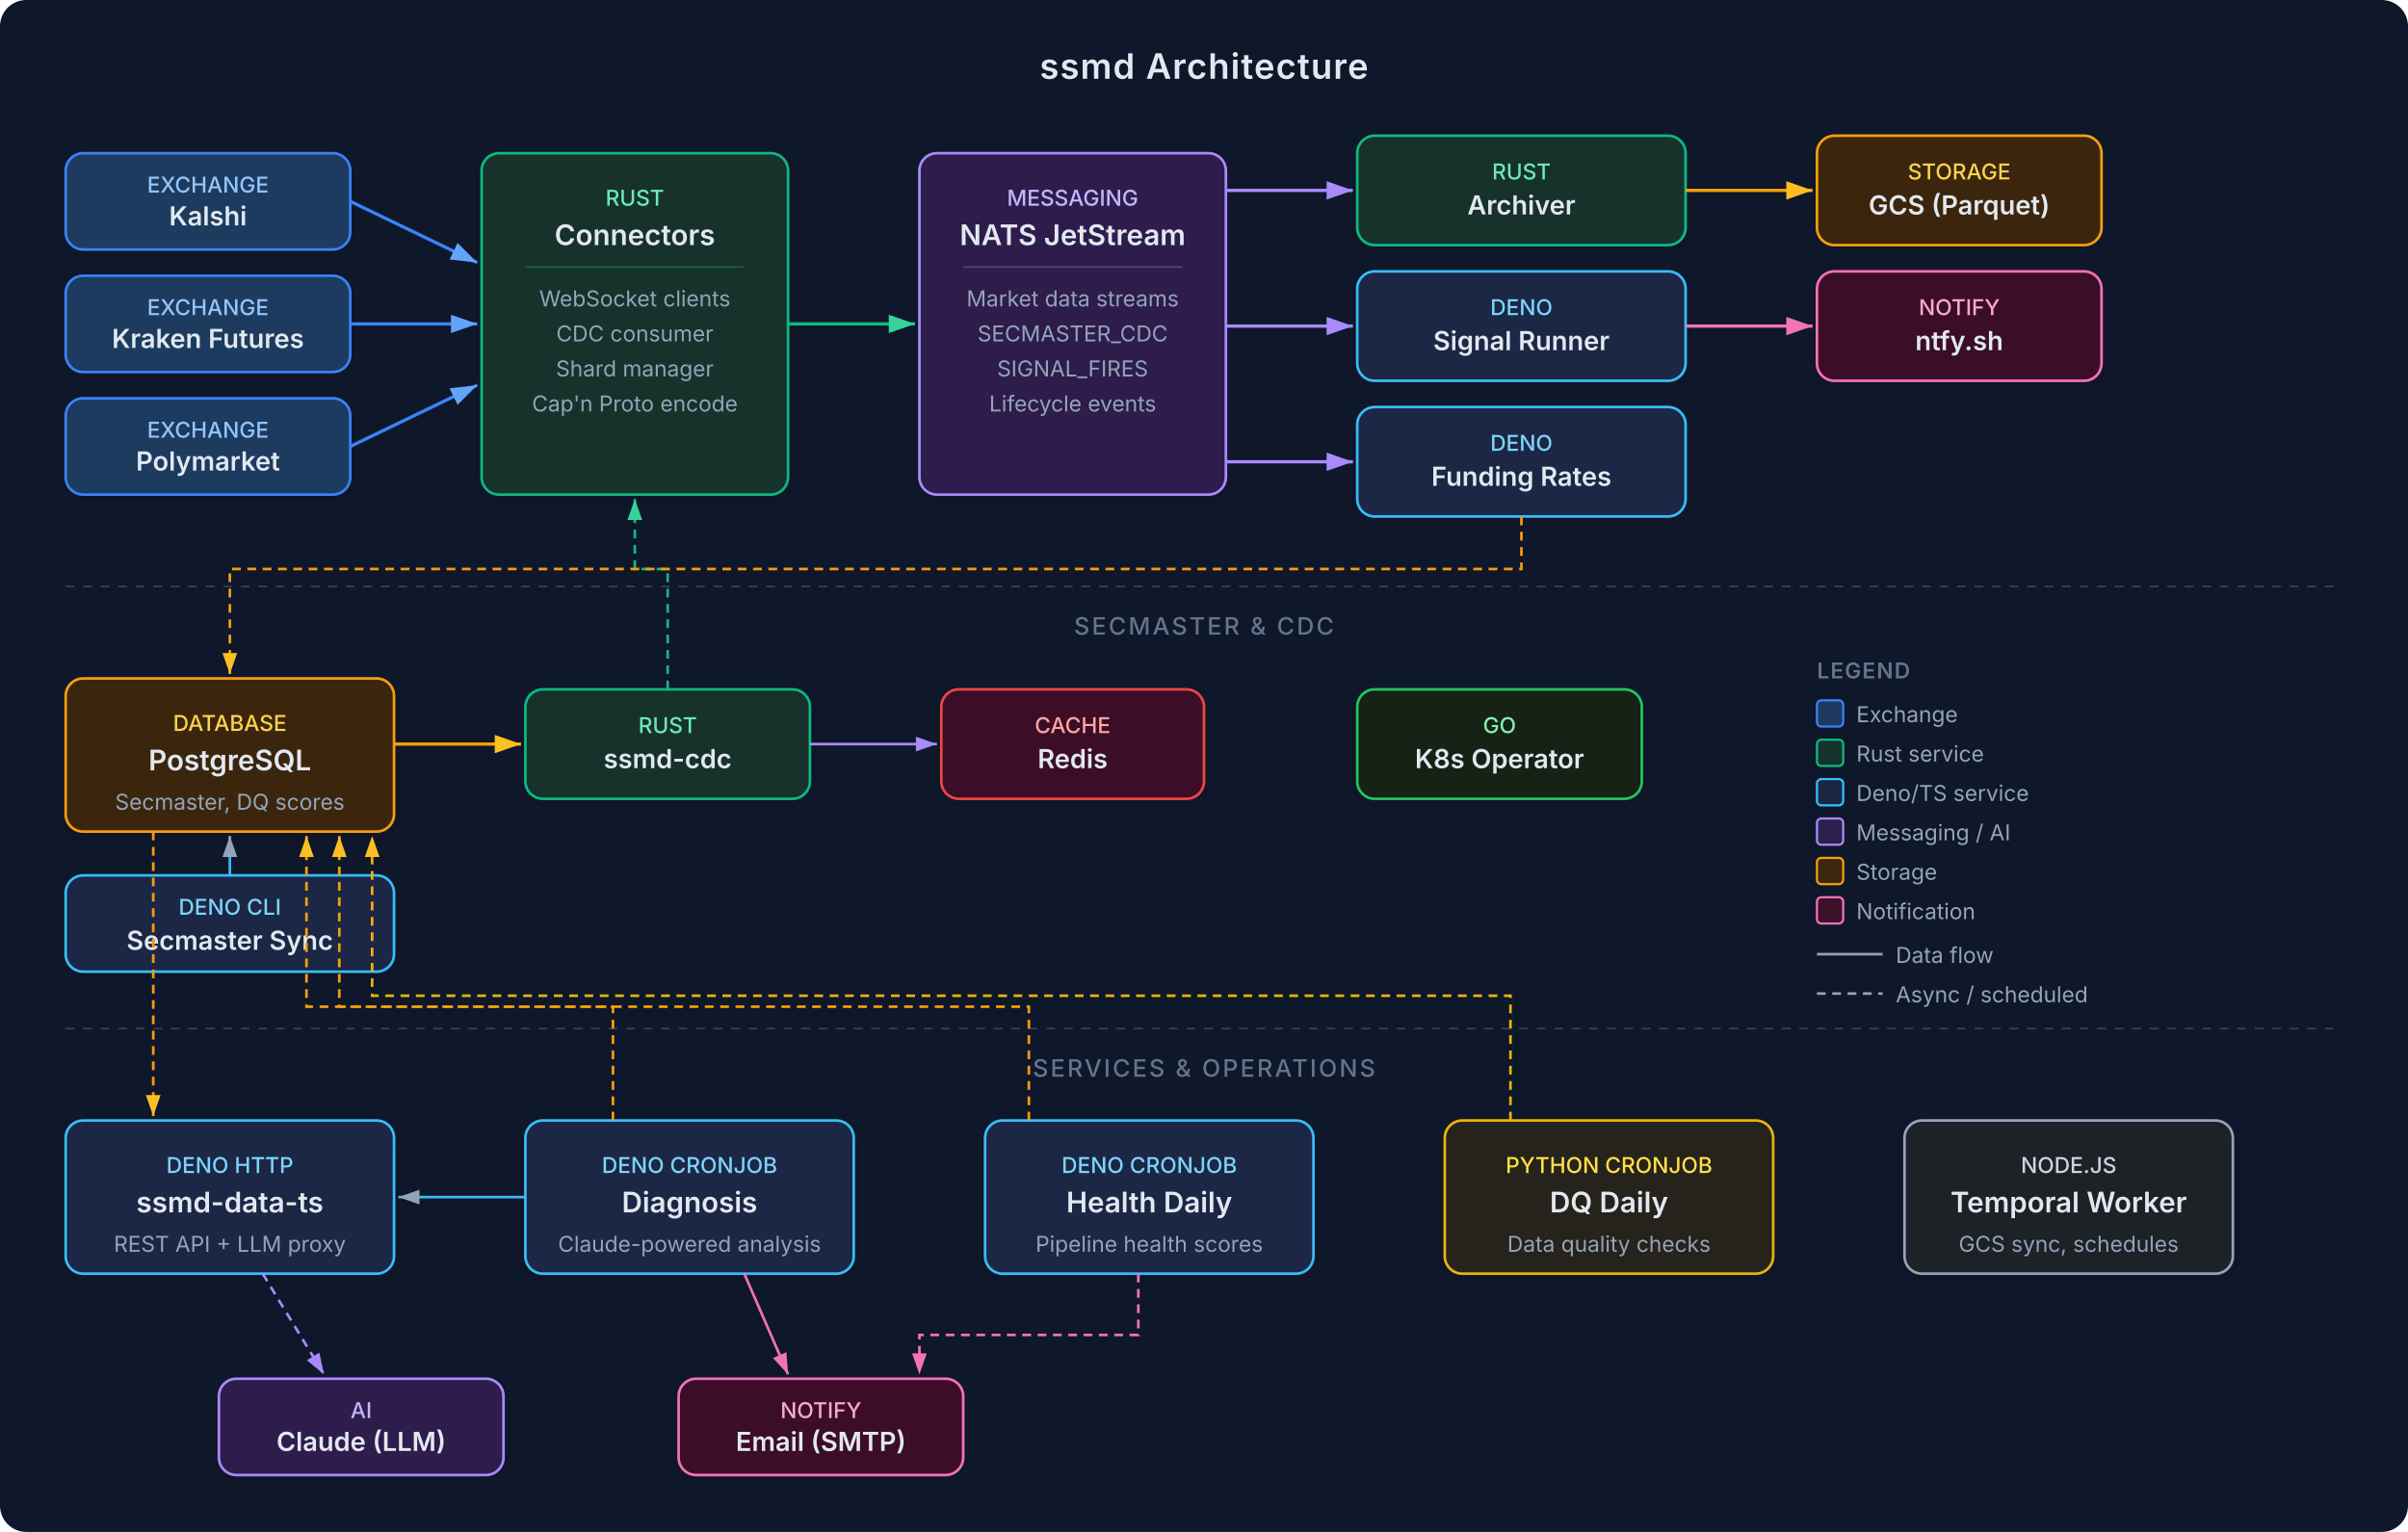
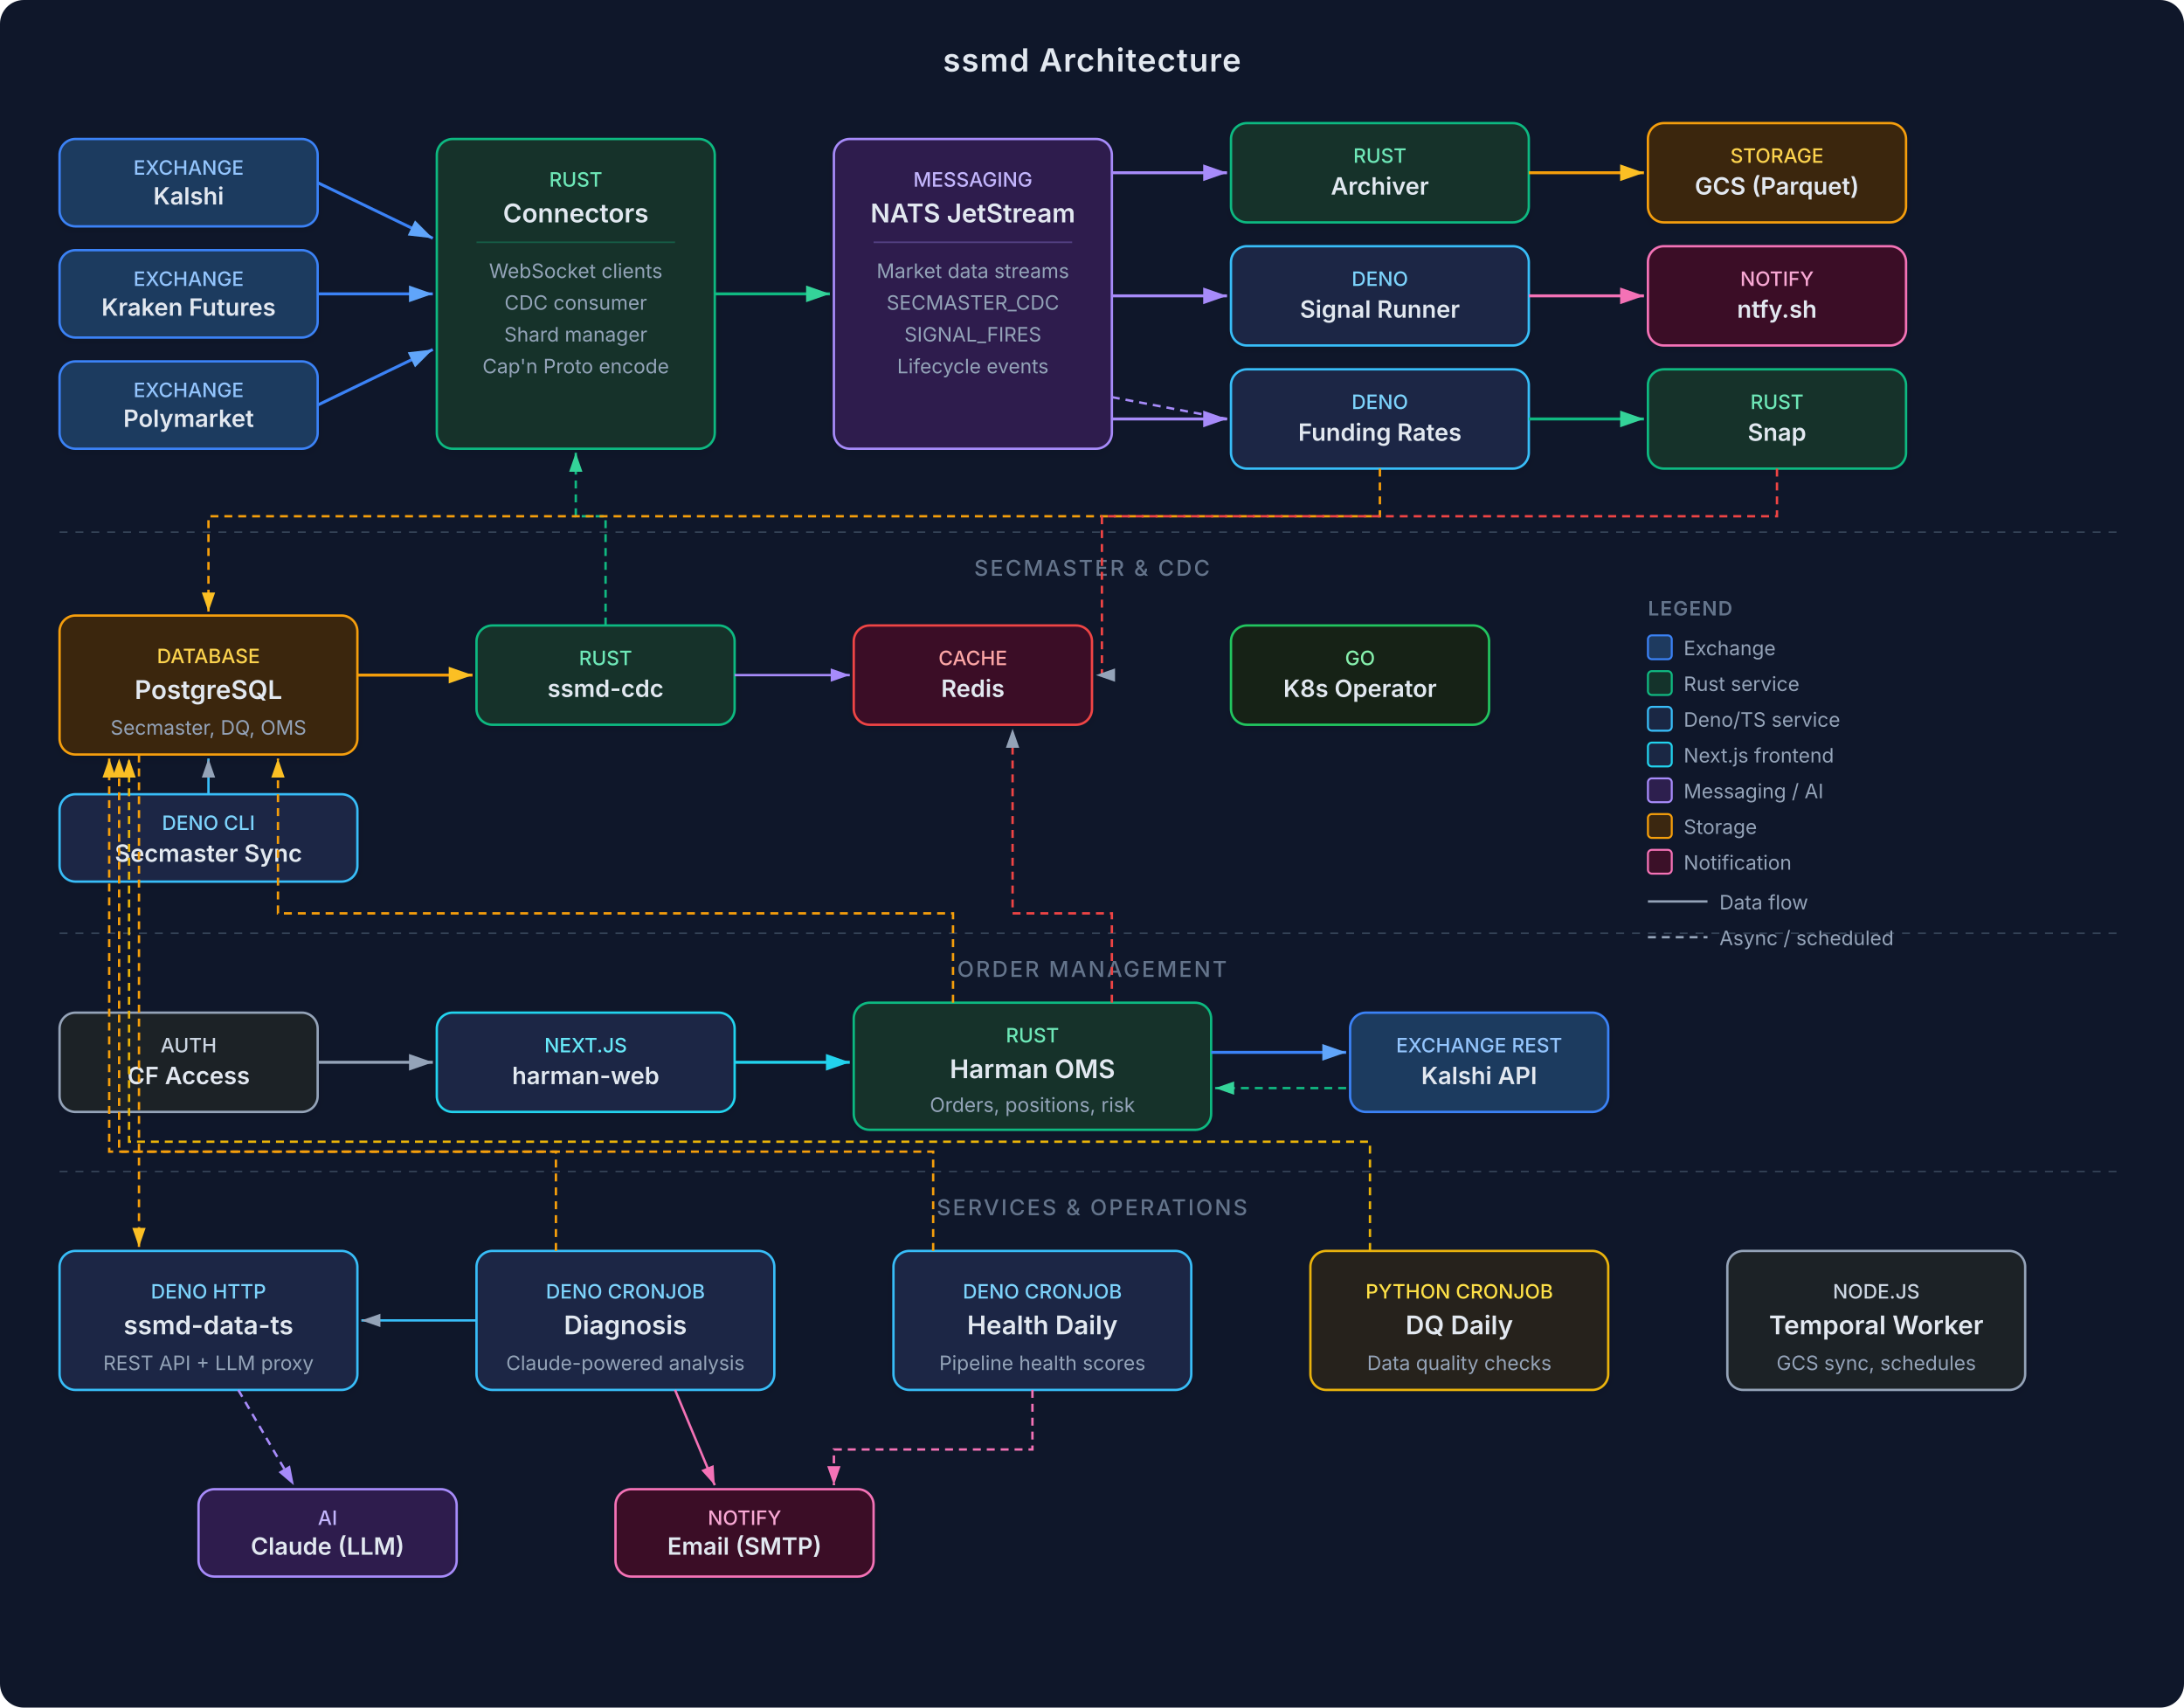
- <svg xmlns="http://www.w3.org/2000/svg" viewBox="0 0 1100 700" font-family="'Inter', 'Segoe UI', system-ui, -apple-system, sans-serif">
+ <svg xmlns="http://www.w3.org/2000/svg" viewBox="0 0 1100 860" font-family="'Inter', 'Segoe UI', system-ui, -apple-system, sans-serif">
  <defs>
    <filter id="shadow" x="-4%" y="-4%" width="108%" height="112%">
      <feDropShadow dx="0" dy="2" stdDeviation="3" flood-opacity="0.08" />
    </filter>
    <marker id="arrow" viewBox="0 0 10 7" refX="10" refY="3.5" markerWidth="8" markerHeight="6" orient="auto-start-reverse">
      <path d="M 0 0 L 10 3.5 L 0 7 z" fill="#94a3b8" />
    </marker>
    <marker id="arrow-blue" viewBox="0 0 10 7" refX="10" refY="3.5" markerWidth="8" markerHeight="6" orient="auto-start-reverse">
      <path d="M 0 0 L 10 3.5 L 0 7 z" fill="#60a5fa" />
    </marker>
    <marker id="arrow-green" viewBox="0 0 10 7" refX="10" refY="3.5" markerWidth="8" markerHeight="6" orient="auto-start-reverse">
      <path d="M 0 0 L 10 3.5 L 0 7 z" fill="#34d399" />
    </marker>
    <marker id="arrow-amber" viewBox="0 0 10 7" refX="10" refY="3.5" markerWidth="8" markerHeight="6" orient="auto-start-reverse">
      <path d="M 0 0 L 10 3.5 L 0 7 z" fill="#fbbf24" />
    </marker>
    <marker id="arrow-pink" viewBox="0 0 10 7" refX="10" refY="3.5" markerWidth="8" markerHeight="6" orient="auto-start-reverse">
      <path d="M 0 0 L 10 3.5 L 0 7 z" fill="#f472b6" />
    </marker>
    <marker id="arrow-purple" viewBox="0 0 10 7" refX="10" refY="3.5" markerWidth="8" markerHeight="6" orient="auto-start-reverse">
      <path d="M 0 0 L 10 3.5 L 0 7 z" fill="#a78bfa" />
    </marker>
+     <marker id="arrow-cyan" viewBox="0 0 10 7" refX="10" refY="3.5" markerWidth="8" markerHeight="6" orient="auto-start-reverse">
+       <path d="M 0 0 L 10 3.5 L 0 7 z" fill="#22d3ee" />
+     </marker>
  </defs>
-   <rect width="1100" height="700" rx="12" fill="#0f172a" />
+   <rect width="1100" height="860" rx="12" fill="#0f172a" />
  <text x="550" y="36" text-anchor="middle" fill="#e2e8f0" font-size="16" font-weight="600" letter-spacing="0.5">ssmd Architecture</text>
  <g filter="url(#shadow)">
    <rect x="30" y="70" width="130" height="44" rx="8" fill="#1e3a5f" stroke="#3b82f6" stroke-width="1.2" />
    <text x="95" y="88" text-anchor="middle" fill="#93c5fd" font-size="10" font-weight="500">EXCHANGE</text>
    <text x="95" y="103" text-anchor="middle" fill="#e2e8f0" font-size="12" font-weight="600">Kalshi</text>
  </g>
  <g filter="url(#shadow)">
    <rect x="30" y="126" width="130" height="44" rx="8" fill="#1e3a5f" stroke="#3b82f6" stroke-width="1.2" />
    <text x="95" y="144" text-anchor="middle" fill="#93c5fd" font-size="10" font-weight="500">EXCHANGE</text>
    <text x="95" y="159" text-anchor="middle" fill="#e2e8f0" font-size="12" font-weight="600">Kraken Futures</text>
  </g>
  <g filter="url(#shadow)">
    <rect x="30" y="182" width="130" height="44" rx="8" fill="#1e3a5f" stroke="#3b82f6" stroke-width="1.2" />
    <text x="95" y="200" text-anchor="middle" fill="#93c5fd" font-size="10" font-weight="500">EXCHANGE</text>
    <text x="95" y="215" text-anchor="middle" fill="#e2e8f0" font-size="12" font-weight="600">Polymarket</text>
  </g>
  <g filter="url(#shadow)">
    <rect x="220" y="70" width="140" height="156" rx="8" fill="#14332b" stroke="#10b981" stroke-width="1.2" />
    <text x="290" y="94" text-anchor="middle" fill="#6ee7b7" font-size="10" font-weight="500">RUST</text>
    <text x="290" y="112" text-anchor="middle" fill="#e2e8f0" font-size="13" font-weight="600">Connectors</text>
    <line x1="240" y1="122" x2="340" y2="122" stroke="#10b981" stroke-opacity="0.3" stroke-width="0.8" />
    <text x="290" y="140" text-anchor="middle" fill="#94a3b8" font-size="10">WebSocket clients</text>
    <text x="290" y="156" text-anchor="middle" fill="#94a3b8" font-size="10">CDC consumer</text>
    <text x="290" y="172" text-anchor="middle" fill="#94a3b8" font-size="10">Shard manager</text>
    <text x="290" y="188" text-anchor="middle" fill="#94a3b8" font-size="10">Cap'n Proto encode</text>
  </g>
  <g filter="url(#shadow)">
    <rect x="420" y="70" width="140" height="156" rx="8" fill="#2d1f4e" stroke="#a78bfa" stroke-width="1.2" />
    <text x="490" y="94" text-anchor="middle" fill="#c4b5fd" font-size="10" font-weight="500">MESSAGING</text>
    <text x="490" y="112" text-anchor="middle" fill="#e2e8f0" font-size="13" font-weight="600">NATS JetStream</text>
    <line x1="440" y1="122" x2="540" y2="122" stroke="#a78bfa" stroke-opacity="0.3" stroke-width="0.8" />
    <text x="490" y="140" text-anchor="middle" fill="#94a3b8" font-size="10">Market data streams</text>
    <text x="490" y="156" text-anchor="middle" fill="#94a3b8" font-size="10">SECMASTER_CDC</text>
    <text x="490" y="172" text-anchor="middle" fill="#94a3b8" font-size="10">SIGNAL_FIRES</text>
    <text x="490" y="188" text-anchor="middle" fill="#94a3b8" font-size="10">Lifecycle events</text>
  </g>
  <g filter="url(#shadow)">
    <rect x="620" y="62" width="150" height="50" rx="8" fill="#14332b" stroke="#10b981" stroke-width="1.2" />
    <text x="695" y="82" text-anchor="middle" fill="#6ee7b7" font-size="10" font-weight="500">RUST</text>
    <text x="695" y="98" text-anchor="middle" fill="#e2e8f0" font-size="12" font-weight="600">Archiver</text>
  </g>
  <g filter="url(#shadow)">
    <rect x="620" y="124" width="150" height="50" rx="8" fill="#1a2744" stroke="#38bdf8" stroke-width="1.2" />
    <text x="695" y="144" text-anchor="middle" fill="#7dd3fc" font-size="10" font-weight="500">DENO</text>
    <text x="695" y="160" text-anchor="middle" fill="#e2e8f0" font-size="12" font-weight="600">Signal Runner</text>
  </g>
  <g filter="url(#shadow)">
    <rect x="620" y="186" width="150" height="50" rx="8" fill="#1a2744" stroke="#38bdf8" stroke-width="1.2" />
    <text x="695" y="206" text-anchor="middle" fill="#7dd3fc" font-size="10" font-weight="500">DENO</text>
    <text x="695" y="222" text-anchor="middle" fill="#e2e8f0" font-size="12" font-weight="600">Funding Rates</text>
+   </g>
+   <g filter="url(#shadow)">
+     <rect x="830" y="186" width="130" height="50" rx="8" fill="#14332b" stroke="#10b981" stroke-width="1.2" />
+     <text x="895" y="206" text-anchor="middle" fill="#6ee7b7" font-size="10" font-weight="500">RUST</text>
+     <text x="895" y="222" text-anchor="middle" fill="#e2e8f0" font-size="12" font-weight="600">Snap</text>
  </g>
  <g filter="url(#shadow)">
    <rect x="830" y="62" width="130" height="50" rx="8" fill="#3b2710" stroke="#f59e0b" stroke-width="1.2" />
    <text x="895" y="82" text-anchor="middle" fill="#fcd34d" font-size="10" font-weight="500">STORAGE</text>
    <text x="895" y="98" text-anchor="middle" fill="#e2e8f0" font-size="12" font-weight="600">GCS (Parquet)</text>
  </g>
  <g filter="url(#shadow)">
    <rect x="830" y="124" width="130" height="50" rx="8" fill="#3b1028" stroke="#f472b6" stroke-width="1.2" />
    <text x="895" y="144" text-anchor="middle" fill="#f9a8d4" font-size="10" font-weight="500">NOTIFY</text>
    <text x="895" y="160" text-anchor="middle" fill="#e2e8f0" font-size="12" font-weight="600">ntfy.sh</text>
  </g>
  <line x1="160" y1="92" x2="218" y2="120" stroke="#3b82f6" stroke-width="1.5" marker-end="url(#arrow-blue)" />
  <line x1="160" y1="148" x2="218" y2="148" stroke="#3b82f6" stroke-width="1.5" marker-end="url(#arrow-blue)" />
  <line x1="160" y1="204" x2="218" y2="176" stroke="#3b82f6" stroke-width="1.5" marker-end="url(#arrow-blue)" />
  <line x1="360" y1="148" x2="418" y2="148" stroke="#10b981" stroke-width="1.5" marker-end="url(#arrow-green)" />
  <line x1="560" y1="87" x2="618" y2="87" stroke="#a78bfa" stroke-width="1.5" marker-end="url(#arrow-purple)" />
  <line x1="560" y1="149" x2="618" y2="149" stroke="#a78bfa" stroke-width="1.5" marker-end="url(#arrow-purple)" />
  <line x1="560" y1="211" x2="618" y2="211" stroke="#a78bfa" stroke-width="1.5" marker-end="url(#arrow-purple)" />
  <line x1="770" y1="87" x2="828" y2="87" stroke="#f59e0b" stroke-width="1.5" marker-end="url(#arrow-amber)" />
  <line x1="770" y1="149" x2="828" y2="149" stroke="#f472b6" stroke-width="1.5" marker-end="url(#arrow-pink)" />
+   <line x1="560" y1="200" x2="618" y2="211" stroke="#a78bfa" stroke-width="1.2" stroke-dasharray="4,3" />
+   <line x1="770" y1="211" x2="828" y2="211" stroke="#10b981" stroke-width="1.5" marker-end="url(#arrow-green)" />
  <line x1="30" y1="268" x2="1070" y2="268" stroke="#334155" stroke-width="0.8" stroke-dasharray="4,4" />
  <text x="550" y="290" text-anchor="middle" fill="#64748b" font-size="11" font-weight="500" letter-spacing="1">SECMASTER &amp; CDC</text>
  <g filter="url(#shadow)">
    <rect x="30" y="310" width="150" height="70" rx="8" fill="#3b2710" stroke="#f59e0b" stroke-width="1.2" />
    <text x="105" y="334" text-anchor="middle" fill="#fcd34d" font-size="10" font-weight="500">DATABASE</text>
    <text x="105" y="352" text-anchor="middle" fill="#e2e8f0" font-size="13" font-weight="600">PostgreSQL</text>
-     <text x="105" y="370" text-anchor="middle" fill="#94a3b8" font-size="10">Secmaster, DQ scores</text>
+     <text x="105" y="370" text-anchor="middle" fill="#94a3b8" font-size="10">Secmaster, DQ, OMS</text>
  </g>
  <g filter="url(#shadow)">
    <rect x="240" y="315" width="130" height="50" rx="8" fill="#14332b" stroke="#10b981" stroke-width="1.2" />
    <text x="305" y="335" text-anchor="middle" fill="#6ee7b7" font-size="10" font-weight="500">RUST</text>
    <text x="305" y="351" text-anchor="middle" fill="#e2e8f0" font-size="12" font-weight="600">ssmd-cdc</text>
  </g>
  <g filter="url(#shadow)">
    <rect x="430" y="315" width="120" height="50" rx="8" fill="#3b1028" stroke="#ef4444" stroke-width="1.2" />
    <text x="490" y="335" text-anchor="middle" fill="#fca5a5" font-size="10" font-weight="500">CACHE</text>
    <text x="490" y="351" text-anchor="middle" fill="#e2e8f0" font-size="12" font-weight="600">Redis</text>
  </g>
  <g filter="url(#shadow)">
    <rect x="620" y="315" width="130" height="50" rx="8" fill="#162317" stroke="#22c55e" stroke-width="1.2" />
    <text x="685" y="335" text-anchor="middle" fill="#86efac" font-size="10" font-weight="500">GO</text>
    <text x="685" y="351" text-anchor="middle" fill="#e2e8f0" font-size="12" font-weight="600">K8s Operator</text>
  </g>
  <g filter="url(#shadow)">
    <rect x="30" y="400" width="150" height="44" rx="8" fill="#1a2744" stroke="#38bdf8" stroke-width="1.2" />
    <text x="105" y="418" text-anchor="middle" fill="#7dd3fc" font-size="10" font-weight="500">DENO CLI</text>
    <text x="105" y="434" text-anchor="middle" fill="#e2e8f0" font-size="12" font-weight="600">Secmaster Sync</text>
  </g>
  <line x1="105" y1="400" x2="105" y2="382" stroke="#38bdf8" stroke-width="1.2" marker-end="url(#arrow)" />
  <line x1="180" y1="340" x2="238" y2="340" stroke="#f59e0b" stroke-width="1.5" marker-end="url(#arrow-amber)" />
  <line x1="370" y1="340" x2="428" y2="340" stroke="#a78bfa" stroke-width="1.2" marker-end="url(#arrow-purple)" />
  <path d="M 305 315 L 305 260 L 290 260 L 290 228" stroke="#10b981" stroke-width="1.2" fill="none" marker-end="url(#arrow-green)" stroke-dasharray="4,3" />
  <path d="M 695 236 L 695 260 L 105 260 L 105 308" stroke="#f59e0b" stroke-width="1.2" fill="none" marker-end="url(#arrow-amber)" stroke-dasharray="4,3" />
+   <path d="M 895 236 L 895 260 L 555 260 L 555 340 L 552 340" stroke="#ef4444" stroke-width="1.2" fill="none" marker-end="url(#arrow)" stroke-dasharray="4,3" />
  <line x1="30" y1="470" x2="1070" y2="470" stroke="#334155" stroke-width="0.8" stroke-dasharray="4,4" />
-   <text x="550" y="492" text-anchor="middle" fill="#64748b" font-size="11" font-weight="500" letter-spacing="1">SERVICES &amp; OPERATIONS</text>
-   <g filter="url(#shadow)">
-     <rect x="30" y="512" width="150" height="70" rx="8" fill="#1a2744" stroke="#38bdf8" stroke-width="1.2" />
-     <text x="105" y="536" text-anchor="middle" fill="#7dd3fc" font-size="10" font-weight="500">DENO HTTP</text>
-     <text x="105" y="554" text-anchor="middle" fill="#e2e8f0" font-size="13" font-weight="600">ssmd-data-ts</text>
-     <text x="105" y="572" text-anchor="middle" fill="#94a3b8" font-size="10">REST API + LLM proxy</text>
-   </g>
-   <g filter="url(#shadow)">
-     <rect x="240" y="512" width="150" height="70" rx="8" fill="#1a2744" stroke="#38bdf8" stroke-width="1.2" />
-     <text x="315" y="536" text-anchor="middle" fill="#7dd3fc" font-size="10" font-weight="500">DENO CRONJOB</text>
-     <text x="315" y="554" text-anchor="middle" fill="#e2e8f0" font-size="13" font-weight="600">Diagnosis</text>
-     <text x="315" y="572" text-anchor="middle" fill="#94a3b8" font-size="10">Claude-powered analysis</text>
-   </g>
-   <g filter="url(#shadow)">
-     <rect x="450" y="512" width="150" height="70" rx="8" fill="#1a2744" stroke="#38bdf8" stroke-width="1.2" />
-     <text x="525" y="536" text-anchor="middle" fill="#7dd3fc" font-size="10" font-weight="500">DENO CRONJOB</text>
-     <text x="525" y="554" text-anchor="middle" fill="#e2e8f0" font-size="13" font-weight="600">Health Daily</text>
-     <text x="525" y="572" text-anchor="middle" fill="#94a3b8" font-size="10">Pipeline health scores</text>
-   </g>
-   <g filter="url(#shadow)">
-     <rect x="660" y="512" width="150" height="70" rx="8" fill="#27221a" stroke="#eab308" stroke-width="1.2" />
-     <text x="735" y="536" text-anchor="middle" fill="#fde047" font-size="10" font-weight="500">PYTHON CRONJOB</text>
-     <text x="735" y="554" text-anchor="middle" fill="#e2e8f0" font-size="13" font-weight="600">DQ Daily</text>
-     <text x="735" y="572" text-anchor="middle" fill="#94a3b8" font-size="10">Data quality checks</text>
-   </g>
-   <g filter="url(#shadow)">
-     <rect x="870" y="512" width="150" height="70" rx="8" fill="#1c2127" stroke="#94a3b8" stroke-width="1.2" />
-     <text x="945" y="536" text-anchor="middle" fill="#cbd5e1" font-size="10" font-weight="500">NODE.JS</text>
-     <text x="945" y="554" text-anchor="middle" fill="#e2e8f0" font-size="13" font-weight="600">Temporal Worker</text>
-     <text x="945" y="572" text-anchor="middle" fill="#94a3b8" font-size="10">GCS sync, schedules</text>
-   </g>
-   <g filter="url(#shadow)">
-     <rect x="310" y="630" width="130" height="44" rx="8" fill="#3b1028" stroke="#f472b6" stroke-width="1.2" />
-     <text x="375" y="648" text-anchor="middle" fill="#f9a8d4" font-size="10" font-weight="500">NOTIFY</text>
-     <text x="375" y="663" text-anchor="middle" fill="#e2e8f0" font-size="12" font-weight="600">Email (SMTP)</text>
-   </g>
-   <g filter="url(#shadow)">
-     <rect x="100" y="630" width="130" height="44" rx="8" fill="#2d1f4e" stroke="#a78bfa" stroke-width="1.2" />
-     <text x="165" y="648" text-anchor="middle" fill="#c4b5fd" font-size="10" font-weight="500">AI</text>
-     <text x="165" y="663" text-anchor="middle" fill="#e2e8f0" font-size="12" font-weight="600">Claude (LLM)</text>
-   </g>
-   <path d="M 70 380 L 70 510" stroke="#f59e0b" stroke-width="1.2" fill="none" marker-end="url(#arrow-amber)" stroke-dasharray="4,3" />
-   <line x1="240" y1="547" x2="182" y2="547" stroke="#38bdf8" stroke-width="1.2" marker-end="url(#arrow)" />
-   <path d="M 280 512 L 280 460 L 140 460 L 140 382" stroke="#f59e0b" stroke-width="1.2" fill="none" marker-end="url(#arrow-amber)" stroke-dasharray="4,3" />
-   <path d="M 470 512 L 470 460 L 155 460 L 155 382" stroke="#f59e0b" stroke-width="1.2" fill="none" marker-end="url(#arrow-amber)" stroke-dasharray="4,3" />
-   <path d="M 690 512 L 690 455 L 170 455 L 170 382" stroke="#eab308" stroke-width="1.2" fill="none" marker-end="url(#arrow-amber)" stroke-dasharray="4,3" />
-   <line x1="120" y1="582" x2="148" y2="628" stroke="#a78bfa" stroke-width="1.2" marker-end="url(#arrow-purple)" stroke-dasharray="4,3" />
-   <line x1="340" y1="582" x2="360" y2="628" stroke="#f472b6" stroke-width="1.2" marker-end="url(#arrow-pink)" />
-   <path d="M 520 582 L 520 610 L 420 610 L 420 628" stroke="#f472b6" stroke-width="1.2" fill="none" marker-end="url(#arrow-pink)" stroke-dasharray="4,3" />
+   <text x="550" y="492" text-anchor="middle" fill="#64748b" font-size="11" font-weight="500" letter-spacing="1">ORDER MANAGEMENT</text>
+   <g filter="url(#shadow)">
+     <rect x="30" y="510" width="130" height="50" rx="8" fill="#1c2127" stroke="#94a3b8" stroke-width="1.2" />
+     <text x="95" y="530" text-anchor="middle" fill="#cbd5e1" font-size="10" font-weight="500">AUTH</text>
+     <text x="95" y="546" text-anchor="middle" fill="#e2e8f0" font-size="12" font-weight="600">CF Access</text>
+   </g>
+   <g filter="url(#shadow)">
+     <rect x="220" y="510" width="150" height="50" rx="8" fill="#1a2744" stroke="#22d3ee" stroke-width="1.2" />
+     <text x="295" y="530" text-anchor="middle" fill="#67e8f9" font-size="10" font-weight="500">NEXT.JS</text>
+     <text x="295" y="546" text-anchor="middle" fill="#e2e8f0" font-size="12" font-weight="600">harman-web</text>
+   </g>
+   <g filter="url(#shadow)">
+     <rect x="430" y="505" width="180" height="64" rx="8" fill="#14332b" stroke="#10b981" stroke-width="1.2" />
+     <text x="520" y="525" text-anchor="middle" fill="#6ee7b7" font-size="10" font-weight="500">RUST</text>
+     <text x="520" y="543" text-anchor="middle" fill="#e2e8f0" font-size="13" font-weight="600">Harman OMS</text>
+     <text x="520" y="560" text-anchor="middle" fill="#94a3b8" font-size="10">Orders, positions, risk</text>
+   </g>
+   <g filter="url(#shadow)">
+     <rect x="680" y="510" width="130" height="50" rx="8" fill="#1e3a5f" stroke="#3b82f6" stroke-width="1.2" />
+     <text x="745" y="530" text-anchor="middle" fill="#93c5fd" font-size="10" font-weight="500">EXCHANGE REST</text>
+     <text x="745" y="546" text-anchor="middle" fill="#e2e8f0" font-size="12" font-weight="600">Kalshi API</text>
+   </g>
+   <line x1="160" y1="535" x2="218" y2="535" stroke="#94a3b8" stroke-width="1.5" marker-end="url(#arrow)" />
+   <line x1="370" y1="535" x2="428" y2="535" stroke="#22d3ee" stroke-width="1.5" marker-end="url(#arrow-cyan)" />
+   <line x1="610" y1="530" x2="678" y2="530" stroke="#3b82f6" stroke-width="1.5" marker-end="url(#arrow-blue)" />
+   <line x1="678" y1="548" x2="612" y2="548" stroke="#10b981" stroke-width="1.2" marker-end="url(#arrow-green)" stroke-dasharray="4,3" />
+   <path d="M 480 505 L 480 460 L 140 460 L 140 382" stroke="#f59e0b" stroke-width="1.2" fill="none" marker-end="url(#arrow-amber)" stroke-dasharray="4,3" />
+   <path d="M 560 505 L 560 460 L 510 460 L 510 367" stroke="#ef4444" stroke-width="1.2" fill="none" marker-end="url(#arrow)" stroke-dasharray="4,3" />
+   <line x1="30" y1="590" x2="1070" y2="590" stroke="#334155" stroke-width="0.8" stroke-dasharray="4,4" />
+   <text x="550" y="612" text-anchor="middle" fill="#64748b" font-size="11" font-weight="500" letter-spacing="1">SERVICES &amp; OPERATIONS</text>
+   <g filter="url(#shadow)">
+     <rect x="30" y="630" width="150" height="70" rx="8" fill="#1a2744" stroke="#38bdf8" stroke-width="1.2" />
+     <text x="105" y="654" text-anchor="middle" fill="#7dd3fc" font-size="10" font-weight="500">DENO HTTP</text>
+     <text x="105" y="672" text-anchor="middle" fill="#e2e8f0" font-size="13" font-weight="600">ssmd-data-ts</text>
+     <text x="105" y="690" text-anchor="middle" fill="#94a3b8" font-size="10">REST API + LLM proxy</text>
+   </g>
+   <g filter="url(#shadow)">
+     <rect x="240" y="630" width="150" height="70" rx="8" fill="#1a2744" stroke="#38bdf8" stroke-width="1.2" />
+     <text x="315" y="654" text-anchor="middle" fill="#7dd3fc" font-size="10" font-weight="500">DENO CRONJOB</text>
+     <text x="315" y="672" text-anchor="middle" fill="#e2e8f0" font-size="13" font-weight="600">Diagnosis</text>
+     <text x="315" y="690" text-anchor="middle" fill="#94a3b8" font-size="10">Claude-powered analysis</text>
+   </g>
+   <g filter="url(#shadow)">
+     <rect x="450" y="630" width="150" height="70" rx="8" fill="#1a2744" stroke="#38bdf8" stroke-width="1.2" />
+     <text x="525" y="654" text-anchor="middle" fill="#7dd3fc" font-size="10" font-weight="500">DENO CRONJOB</text>
+     <text x="525" y="672" text-anchor="middle" fill="#e2e8f0" font-size="13" font-weight="600">Health Daily</text>
+     <text x="525" y="690" text-anchor="middle" fill="#94a3b8" font-size="10">Pipeline health scores</text>
+   </g>
+   <g filter="url(#shadow)">
+     <rect x="660" y="630" width="150" height="70" rx="8" fill="#27221a" stroke="#eab308" stroke-width="1.2" />
+     <text x="735" y="654" text-anchor="middle" fill="#fde047" font-size="10" font-weight="500">PYTHON CRONJOB</text>
+     <text x="735" y="672" text-anchor="middle" fill="#e2e8f0" font-size="13" font-weight="600">DQ Daily</text>
+     <text x="735" y="690" text-anchor="middle" fill="#94a3b8" font-size="10">Data quality checks</text>
+   </g>
+   <g filter="url(#shadow)">
+     <rect x="870" y="630" width="150" height="70" rx="8" fill="#1c2127" stroke="#94a3b8" stroke-width="1.2" />
+     <text x="945" y="654" text-anchor="middle" fill="#cbd5e1" font-size="10" font-weight="500">NODE.JS</text>
+     <text x="945" y="672" text-anchor="middle" fill="#e2e8f0" font-size="13" font-weight="600">Temporal Worker</text>
+     <text x="945" y="690" text-anchor="middle" fill="#94a3b8" font-size="10">GCS sync, schedules</text>
+   </g>
+   <g filter="url(#shadow)">
+     <rect x="310" y="750" width="130" height="44" rx="8" fill="#3b1028" stroke="#f472b6" stroke-width="1.2" />
+     <text x="375" y="768" text-anchor="middle" fill="#f9a8d4" font-size="10" font-weight="500">NOTIFY</text>
+     <text x="375" y="783" text-anchor="middle" fill="#e2e8f0" font-size="12" font-weight="600">Email (SMTP)</text>
+   </g>
+   <g filter="url(#shadow)">
+     <rect x="100" y="750" width="130" height="44" rx="8" fill="#2d1f4e" stroke="#a78bfa" stroke-width="1.2" />
+     <text x="165" y="768" text-anchor="middle" fill="#c4b5fd" font-size="10" font-weight="500">AI</text>
+     <text x="165" y="783" text-anchor="middle" fill="#e2e8f0" font-size="12" font-weight="600">Claude (LLM)</text>
+   </g>
+   <path d="M 70 380 L 70 628" stroke="#f59e0b" stroke-width="1.2" fill="none" marker-end="url(#arrow-amber)" stroke-dasharray="4,3" />
+   <line x1="240" y1="665" x2="182" y2="665" stroke="#38bdf8" stroke-width="1.2" marker-end="url(#arrow)" />
+   <path d="M 280 630 L 280 580 L 55 580 L 55 382" stroke="#f59e0b" stroke-width="1.2" fill="none" marker-end="url(#arrow-amber)" stroke-dasharray="4,3" />
+   <path d="M 470 630 L 470 580 L 60 580 L 60 382" stroke="#f59e0b" stroke-width="1.2" fill="none" marker-end="url(#arrow-amber)" stroke-dasharray="4,3" />
+   <path d="M 690 630 L 690 575 L 65 575 L 65 382" stroke="#eab308" stroke-width="1.2" fill="none" marker-end="url(#arrow-amber)" stroke-dasharray="4,3" />
+   <line x1="120" y1="700" x2="148" y2="748" stroke="#a78bfa" stroke-width="1.2" marker-end="url(#arrow-purple)" stroke-dasharray="4,3" />
+   <line x1="340" y1="700" x2="360" y2="748" stroke="#f472b6" stroke-width="1.2" marker-end="url(#arrow-pink)" />
+   <path d="M 520 700 L 520 730 L 420 730 L 420 748" stroke="#f472b6" stroke-width="1.2" fill="none" marker-end="url(#arrow-pink)" stroke-dasharray="4,3" />
  <g transform="translate(830, 310)">
    <text x="0" y="0" fill="#64748b" font-size="10" font-weight="600" letter-spacing="0.5">LEGEND</text>
    <rect x="0" y="10" width="12" height="12" rx="2" fill="#1e3a5f" stroke="#3b82f6" stroke-width="1" />
    <text x="18" y="20" fill="#94a3b8" font-size="10">Exchange</text>
    <rect x="0" y="28" width="12" height="12" rx="2" fill="#14332b" stroke="#10b981" stroke-width="1" />
    <text x="18" y="38" fill="#94a3b8" font-size="10">Rust service</text>
    <rect x="0" y="46" width="12" height="12" rx="2" fill="#1a2744" stroke="#38bdf8" stroke-width="1" />
    <text x="18" y="56" fill="#94a3b8" font-size="10">Deno/TS service</text>
-     <rect x="0" y="64" width="12" height="12" rx="2" fill="#2d1f4e" stroke="#a78bfa" stroke-width="1" />
-     <text x="18" y="74" fill="#94a3b8" font-size="10">Messaging / AI</text>
-     <rect x="0" y="82" width="12" height="12" rx="2" fill="#3b2710" stroke="#f59e0b" stroke-width="1" />
-     <text x="18" y="92" fill="#94a3b8" font-size="10">Storage</text>
-     <rect x="0" y="100" width="12" height="12" rx="2" fill="#3b1028" stroke="#f472b6" stroke-width="1" />
-     <text x="18" y="110" fill="#94a3b8" font-size="10">Notification</text>
-     <line x1="0" y1="126" x2="30" y2="126" stroke="#94a3b8" stroke-width="1.2" />
-     <text x="36" y="130" fill="#94a3b8" font-size="10">Data flow</text>
-     <line x1="0" y1="144" x2="30" y2="144" stroke="#94a3b8" stroke-width="1.2" stroke-dasharray="4,3" />
-     <text x="36" y="148" fill="#94a3b8" font-size="10">Async / scheduled</text>
+     <rect x="0" y="64" width="12" height="12" rx="2" fill="#1a2744" stroke="#22d3ee" stroke-width="1" />
+     <text x="18" y="74" fill="#94a3b8" font-size="10">Next.js frontend</text>
+     <rect x="0" y="82" width="12" height="12" rx="2" fill="#2d1f4e" stroke="#a78bfa" stroke-width="1" />
+     <text x="18" y="92" fill="#94a3b8" font-size="10">Messaging / AI</text>
+     <rect x="0" y="100" width="12" height="12" rx="2" fill="#3b2710" stroke="#f59e0b" stroke-width="1" />
+     <text x="18" y="110" fill="#94a3b8" font-size="10">Storage</text>
+     <rect x="0" y="118" width="12" height="12" rx="2" fill="#3b1028" stroke="#f472b6" stroke-width="1" />
+     <text x="18" y="128" fill="#94a3b8" font-size="10">Notification</text>
+     <line x1="0" y1="144" x2="30" y2="144" stroke="#94a3b8" stroke-width="1.2" />
+     <text x="36" y="148" fill="#94a3b8" font-size="10">Data flow</text>
+     <line x1="0" y1="162" x2="30" y2="162" stroke="#94a3b8" stroke-width="1.2" stroke-dasharray="4,3" />
+     <text x="36" y="166" fill="#94a3b8" font-size="10">Async / scheduled</text>
  </g>
</svg>
